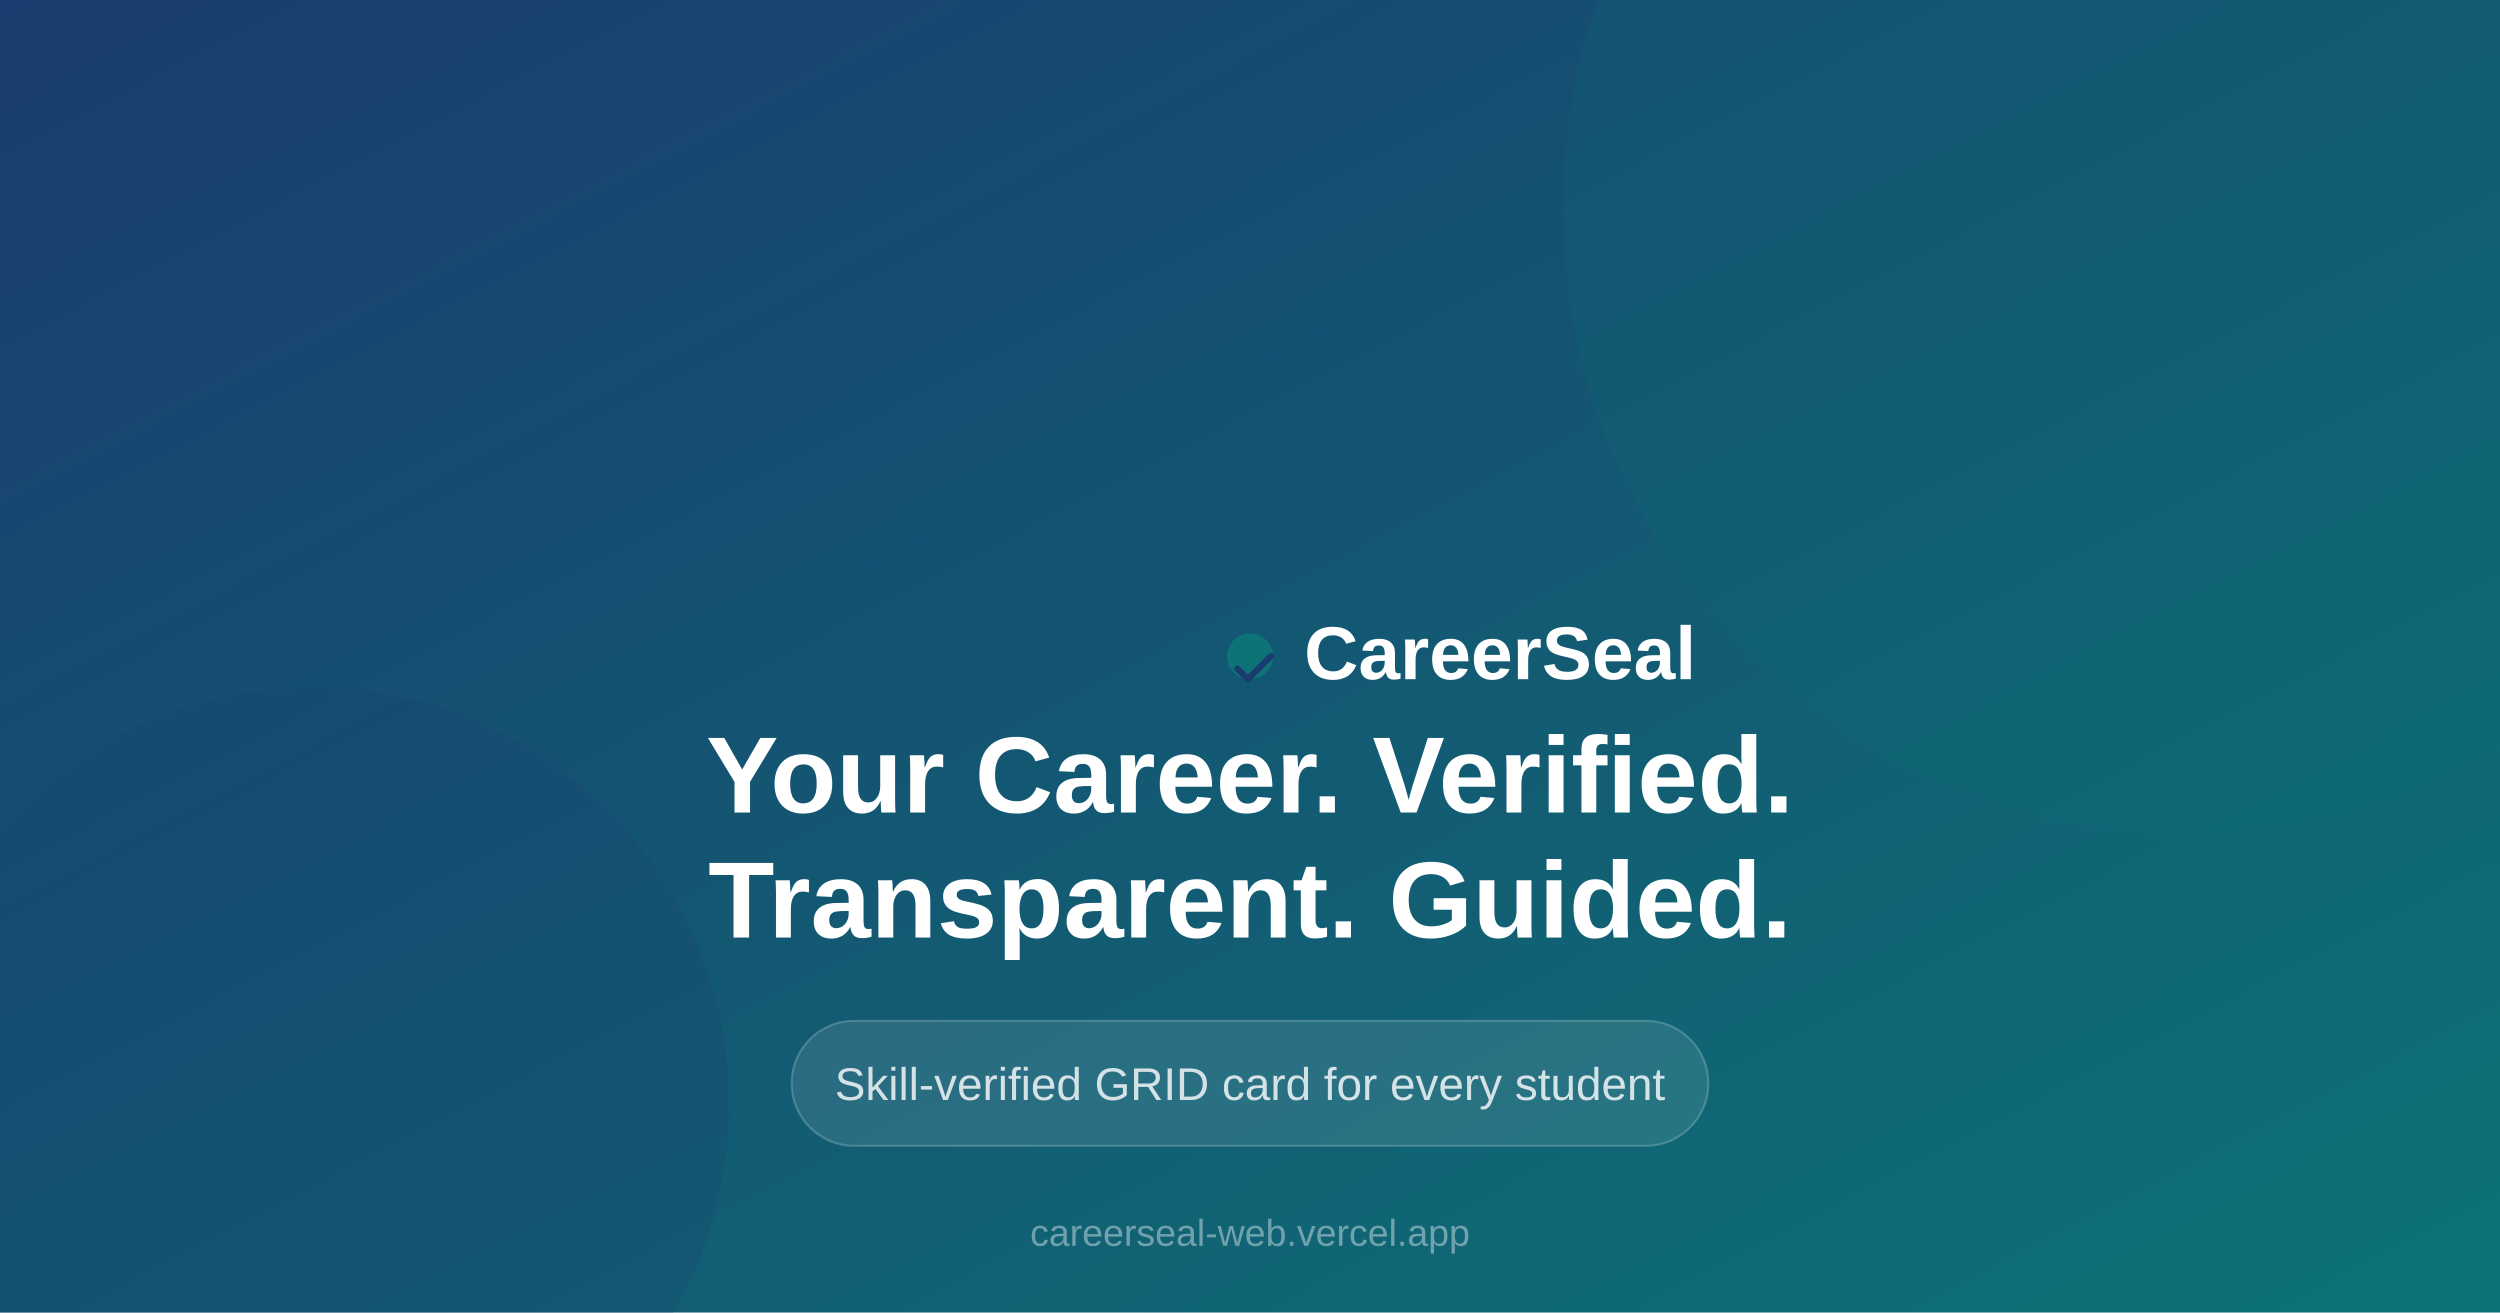
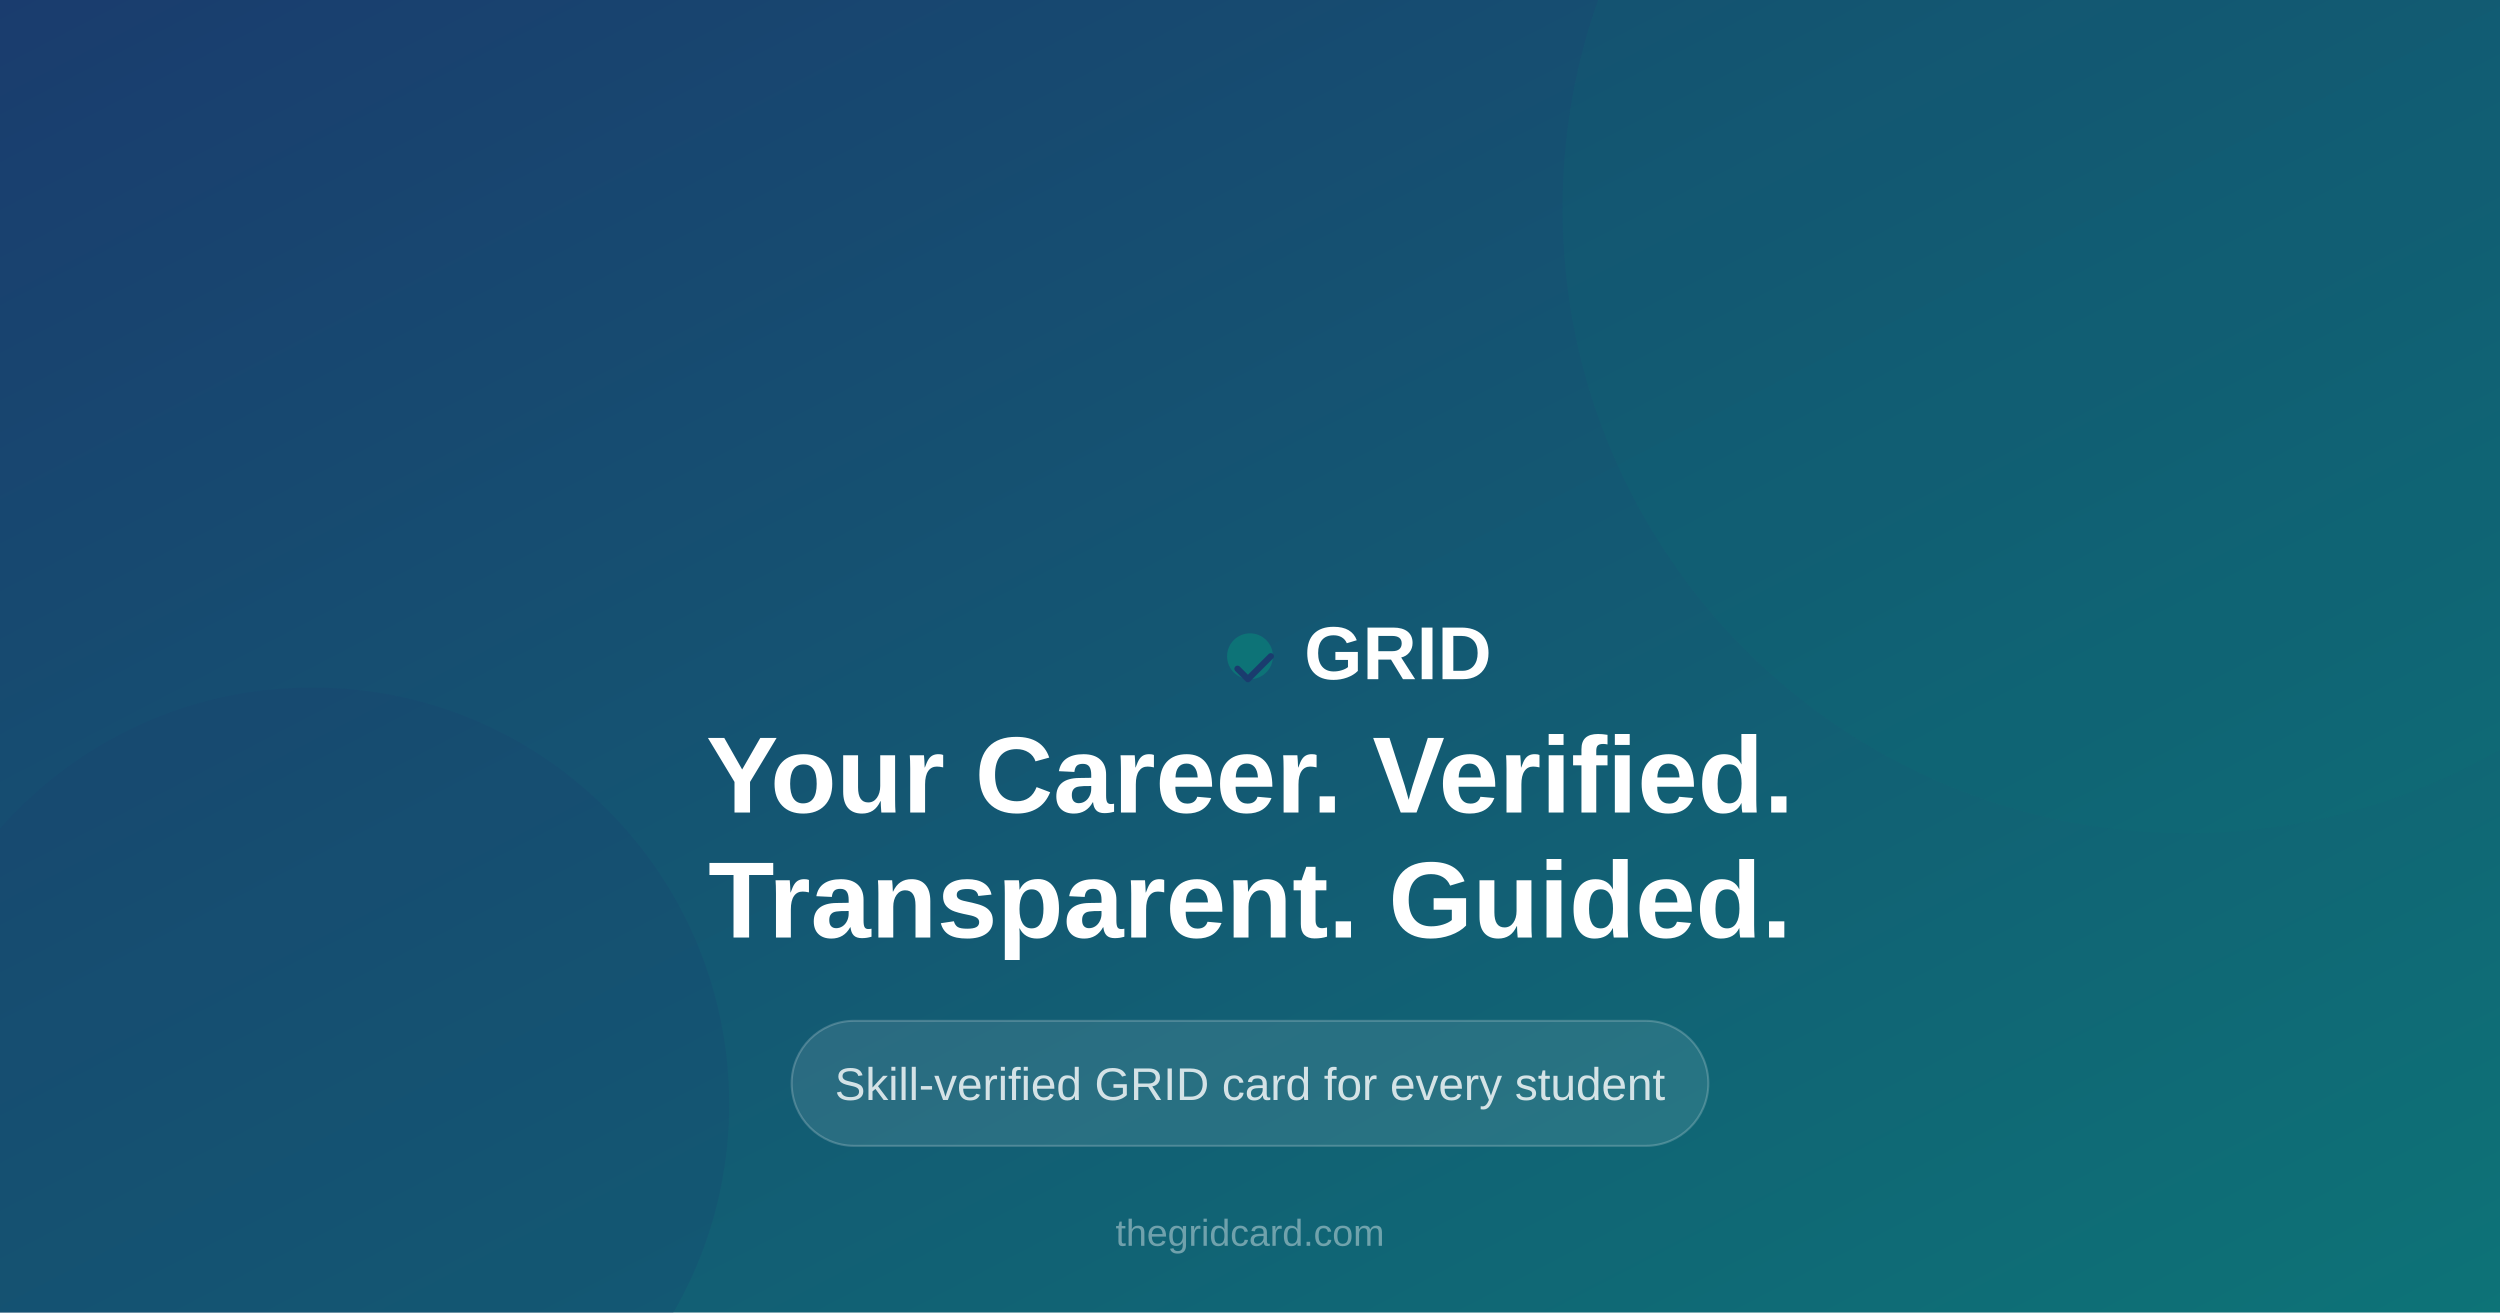
<svg xmlns="http://www.w3.org/2000/svg" width="1200" height="630" viewBox="0 0 1200 630">
  <defs>
    <linearGradient id="bg" x1="0%" y1="0%" x2="100%" y2="100%">
      <stop offset="0%" style="stop-color:#1A3C6E" />
      <stop offset="100%" style="stop-color:#0D7377" />
    </linearGradient>
    <linearGradient id="card" x1="0%" y1="0%" x2="100%" y2="100%">
      <stop offset="0%" style="stop-color:#1A3C6E" />
      <stop offset="100%" style="stop-color:#0D2A52" />
    </linearGradient>
  </defs>
  <rect width="1200" height="630" fill="url(#bg)" />
  <circle cx="1050" cy="100" r="300" fill="rgba(13,115,119,0.15)" />
  <circle cx="150" cy="530" r="200" fill="rgba(26,60,110,0.2)" />
  <circle cx="600" cy="315" r="11" fill="#0D7377" />
  <path d="M594 321l5 5l11-11" stroke="#1A3C6E" stroke-width="3" stroke-linecap="round" stroke-linejoin="round" fill="none" />
-   <text x="626" y="326" font-family="Arial,sans-serif" font-size="36" font-weight="700" fill="white">CareerSeal</text>
+   <text x="626" y="326" font-family="Arial,sans-serif" font-size="36" font-weight="700" fill="white">GRID</text>
  <text x="600" y="390" font-family="Arial,sans-serif" font-size="52" font-weight="700" fill="white" text-anchor="middle">Your Career. Verified.</text>
  <text x="600" y="450" font-family="Arial,sans-serif" font-size="52" font-weight="700" fill="white" text-anchor="middle">Transparent. Guided.</text>
  <rect x="380" y="490" width="440" height="60" rx="30" fill="rgba(255,255,255,0.1)" stroke="rgba(255,255,255,0.2)" stroke-width="1" />
  <text x="600" y="528" font-family="Arial,sans-serif" font-size="22" fill="rgba(255,255,255,0.8)" text-anchor="middle">Skill-verified GRID card for every student</text>
-   <text x="600" y="598" font-family="Arial,sans-serif" font-size="18" fill="rgba(255,255,255,0.4)" text-anchor="middle">careerseal-web.vercel.app</text>
+   <text x="600" y="598" font-family="Arial,sans-serif" font-size="18" fill="rgba(255,255,255,0.4)" text-anchor="middle">thegridcard.com</text>
</svg>
